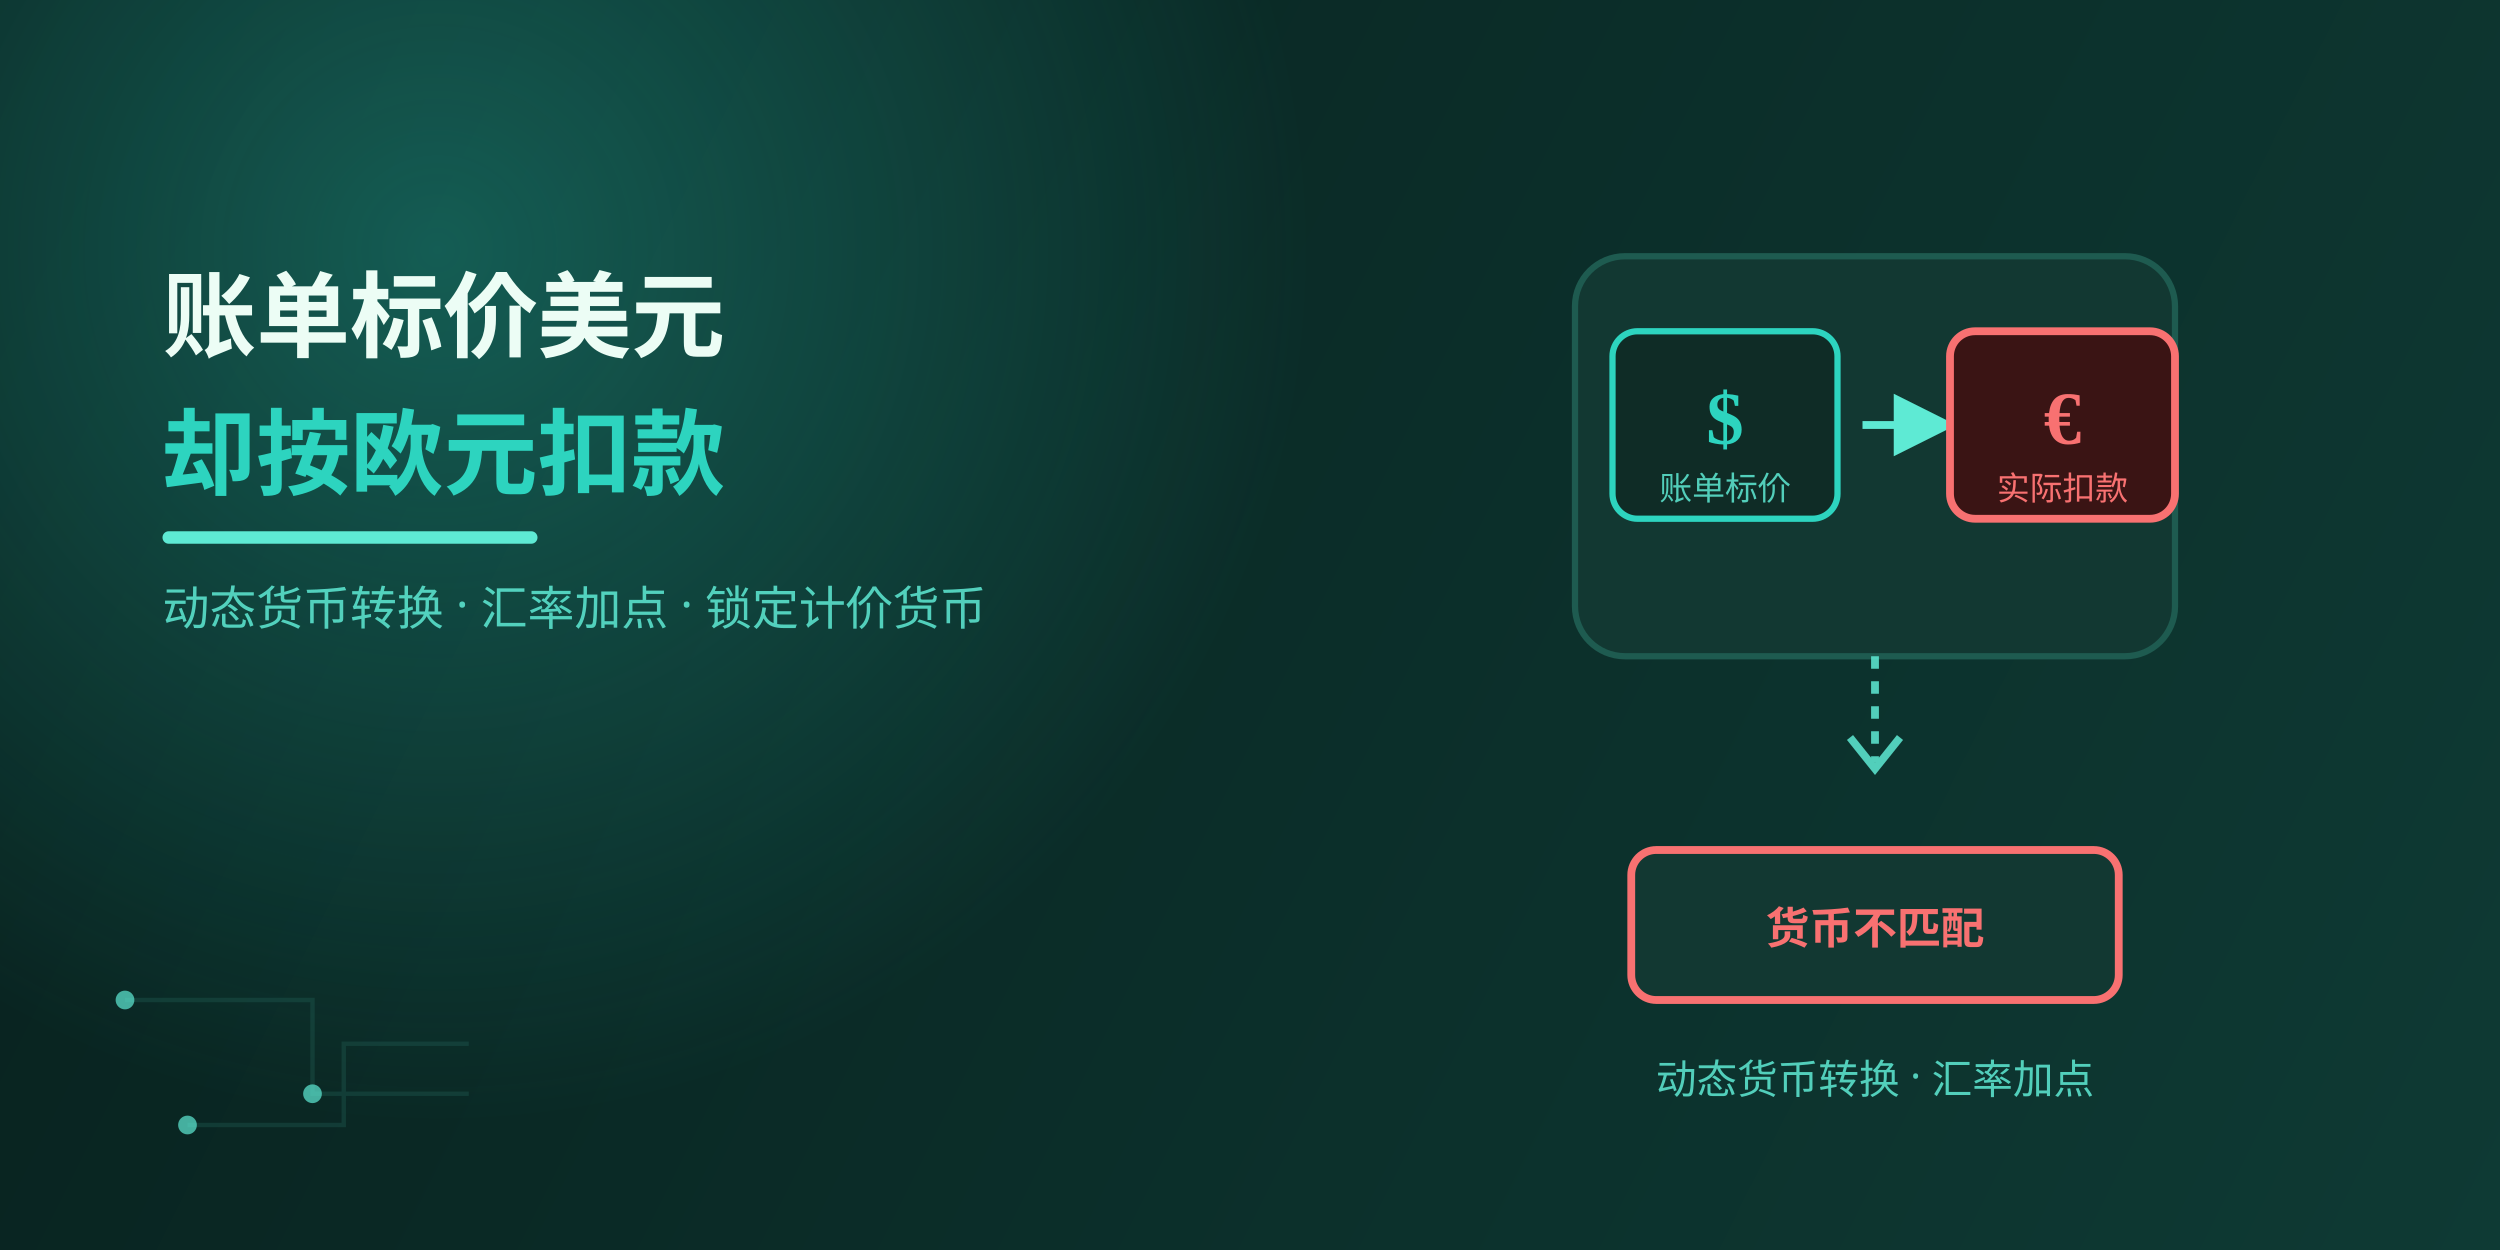
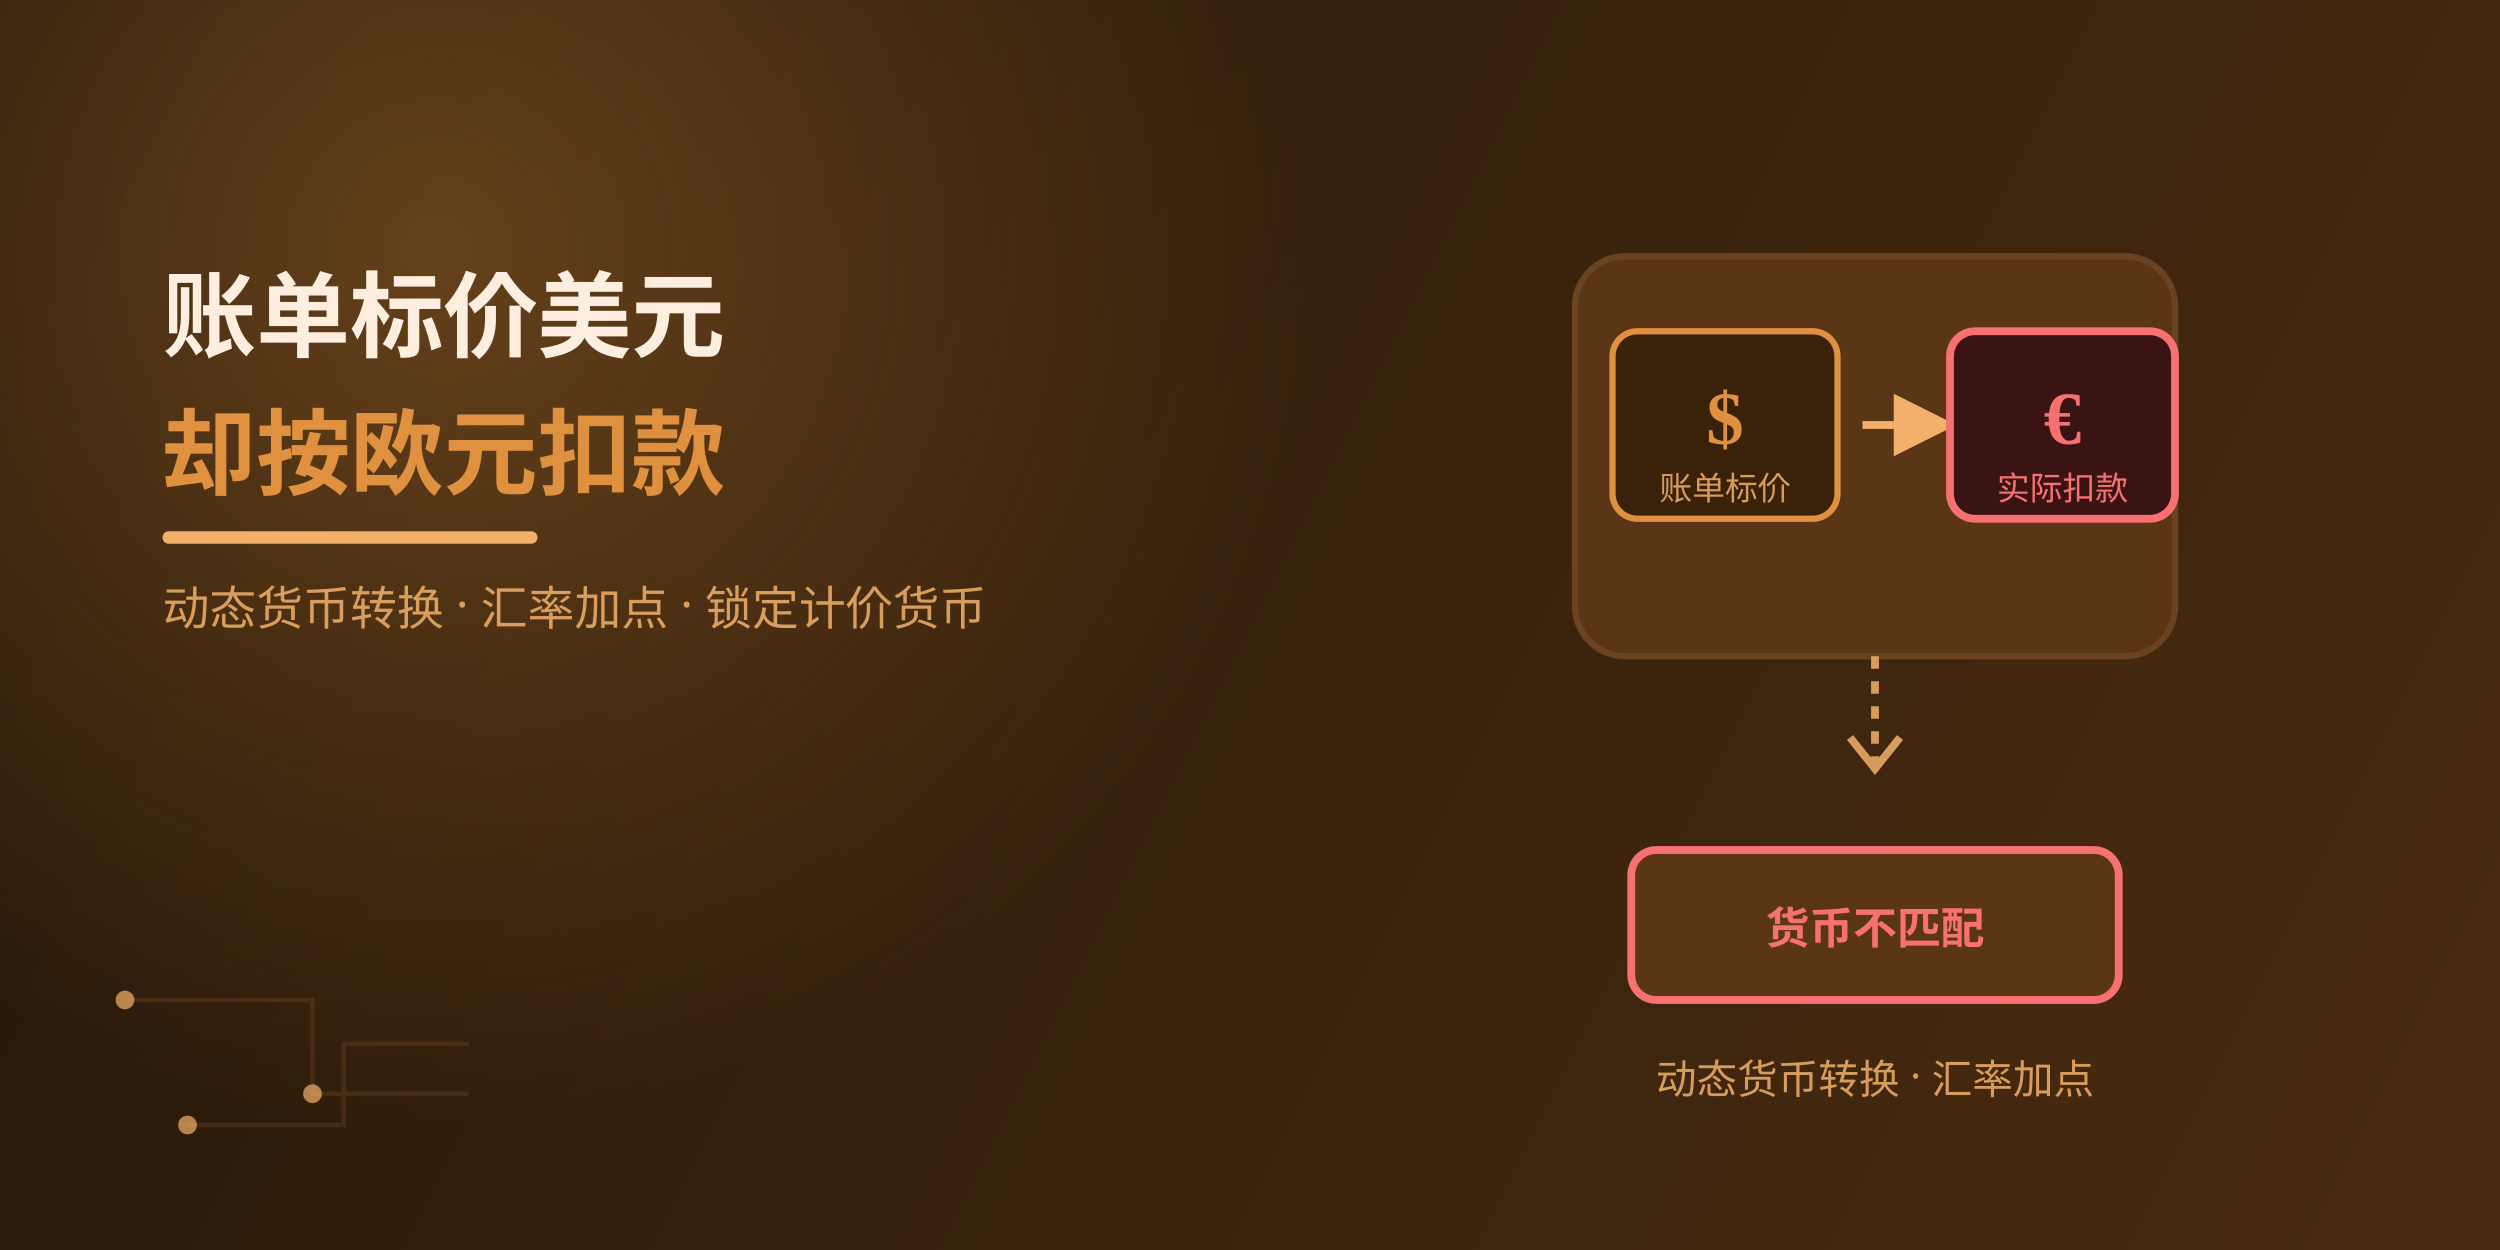
<svg xmlns="http://www.w3.org/2000/svg" viewBox="0 0 800 400" role="img" aria-label="AI 订阅账单货币不匹配 DCC 陷阱封面图">
  <defs>
    <linearGradient id="bgGradCur" x1="0" y1="0" x2="800" y2="400" gradientUnits="userSpaceOnUse">
-       <stop offset="0" stop-color="#08201d" />
-       <stop offset="1" stop-color="#0e3a34" />
+       <stop offset="0" stop-color="#241708" />
+       <stop offset="1" stop-color="#4a2c10" />
    </linearGradient>
    <radialGradient id="glowCur" cx="140" cy="80" r="280" gradientUnits="userSpaceOnUse">
-       <stop offset="0" stop-color="#2dd4bf" stop-opacity="0.32" />
-       <stop offset="1" stop-color="#2dd4bf" stop-opacity="0" />
+       <stop offset="0" stop-color="#e0913f" stop-opacity="0.32" />
+       <stop offset="1" stop-color="#e0913f" stop-opacity="0" />
    </radialGradient>
  </defs>
  <rect width="800" height="400" fill="url(#bgGradCur)" />
  <rect width="800" height="400" fill="url(#glowCur)" />
-   <g stroke="#1e5b50" stroke-width="1.4" opacity="0.4" fill="none">
+   <g stroke="#6b4321" stroke-width="1.4" opacity="0.4" fill="none">
    <path d="M40 320 h60 v30 h50" />
    <path d="M60 360 h50 v-26 h40" />
  </g>
-   <g fill="#5eead4" opacity="0.7">
+   <g fill="#f2b06a" opacity="0.7">
    <circle cx="40" cy="320" r="3" />
    <circle cx="100" cy="350" r="3" />
    <circle cx="60" cy="360" r="3" />
  </g>
-   <text x="52" y="112" font-family="'PingFang SC','Microsoft YaHei',sans-serif" font-size="30" font-weight="700" fill="#ecfdf5">账单标价美元</text>
-   <text x="52" y="156" font-family="'PingFang SC','Microsoft YaHei',sans-serif" font-size="30" font-weight="700" fill="#2dd4bf">却按欧元扣款</text>
-   <rect x="52" y="170" width="120" height="4" rx="2" fill="#5eead4" />
-   <text x="52" y="200" font-family="'PingFang SC','Microsoft YaHei',sans-serif" font-size="15" font-weight="400" fill="#5eead4" opacity="0.85">动态货币转换 · 汇率加点 · 锁定计价货币</text>
+   <text x="52" y="112" font-family="'PingFang SC','Microsoft YaHei',sans-serif" font-size="30" font-weight="700" fill="#fdeee0">账单标价美元</text>
+   <text x="52" y="156" font-family="'PingFang SC','Microsoft YaHei',sans-serif" font-size="30" font-weight="700" fill="#e0913f">却按欧元扣款</text>
+   <rect x="52" y="170" width="120" height="4" rx="2" fill="#f2b06a" />
+   <text x="52" y="200" font-family="'PingFang SC','Microsoft YaHei',sans-serif" font-size="15" font-weight="400" fill="#f2b06a" opacity="0.85">动态货币转换 · 汇率加点 · 锁定计价货币</text>
  <defs>
    <marker id="arrowCur" markerWidth="8" markerHeight="8" refX="4" refY="4" orient="auto">
-       <path d="M0 0 L8 4 L0 8 Z" fill="#5eead4" />
+       <path d="M0 0 L8 4 L0 8 Z" fill="#f2b06a" />
    </marker>
  </defs>
  <g transform="translate(600,146)">
-     <rect x="-96" y="-64" width="192" height="128" rx="16" fill="#123832" stroke="#1e5b50" stroke-width="2" />
-     <rect x="-84" y="-40" width="72" height="60" rx="8" fill="#0f2c26" stroke="#2dd4bf" stroke-width="2" />
-     <text x="-48" y="-4" text-anchor="middle" font-size="24" font-weight="700" fill="#2dd4bf">$</text>
-     <text x="-48" y="14" text-anchor="middle" font-family="'PingFang SC','Microsoft YaHei',sans-serif" font-size="10.5" fill="#5eead4" opacity="0.85">账单标价</text>
-     <path d="M-4 -10 h20" stroke="#5eead4" stroke-width="2.5" marker-end="url(#arrowCur)" />
+     <rect x="-96" y="-64" width="192" height="128" rx="16" fill="#5a3616" stroke="#6b4321" stroke-width="2" />
+     <rect x="-84" y="-40" width="72" height="60" rx="8" fill="#3a2109" stroke="#e0913f" stroke-width="2" />
+     <text x="-48" y="-4" text-anchor="middle" font-size="24" font-weight="700" fill="#e0913f">$</text>
+     <text x="-48" y="14" text-anchor="middle" font-family="'PingFang SC','Microsoft YaHei',sans-serif" font-size="10.5" fill="#f2b06a" opacity="0.85">账单标价</text>
+     <path d="M-4 -10 h20" stroke="#f2b06a" stroke-width="2.5" marker-end="url(#arrowCur)" />
    <rect x="24" y="-40" width="72" height="60" rx="8" fill="#3a1414" stroke="#f87171" stroke-width="2.5" />
    <text x="60" y="-4" text-anchor="middle" font-size="24" font-weight="700" fill="#f87171">€</text>
    <text x="60" y="14" text-anchor="middle" font-family="'PingFang SC','Microsoft YaHei',sans-serif" font-size="10.5" fill="#f87171">实际扣款</text>
  </g>
-   <g stroke="#5eead4" stroke-width="2.5" fill="none" opacity="0.85">
+   <g stroke="#f2b06a" stroke-width="2.5" fill="none" opacity="0.85">
    <path d="M600 210 v34" stroke-dasharray="4 4" />
    <path d="M592 236 l8 10 l8 -10" fill="none" />
  </g>
  <g transform="translate(600,296)">
-     <rect x="-78" y="-24" width="156" height="48" rx="8" fill="#123832" stroke="#f87171" stroke-width="2.5" />
+     <rect x="-78" y="-24" width="156" height="48" rx="8" fill="#5a3616" stroke="#f87171" stroke-width="2.5" />
    <text x="0" y="6" text-anchor="middle" font-family="'PingFang SC','Microsoft YaHei',sans-serif" font-size="14" fill="#f87171" font-weight="700">货币不匹配</text>
  </g>
-   <text x="600" y="350" text-anchor="middle" font-family="'PingFang SC','Microsoft YaHei',sans-serif" font-size="13" fill="#5eead4" opacity="0.85">动态货币转换 · 汇率加点</text>
+   <text x="600" y="350" text-anchor="middle" font-family="'PingFang SC','Microsoft YaHei',sans-serif" font-size="13" fill="#f2b06a" opacity="0.85">动态货币转换 · 汇率加点</text>
</svg>
